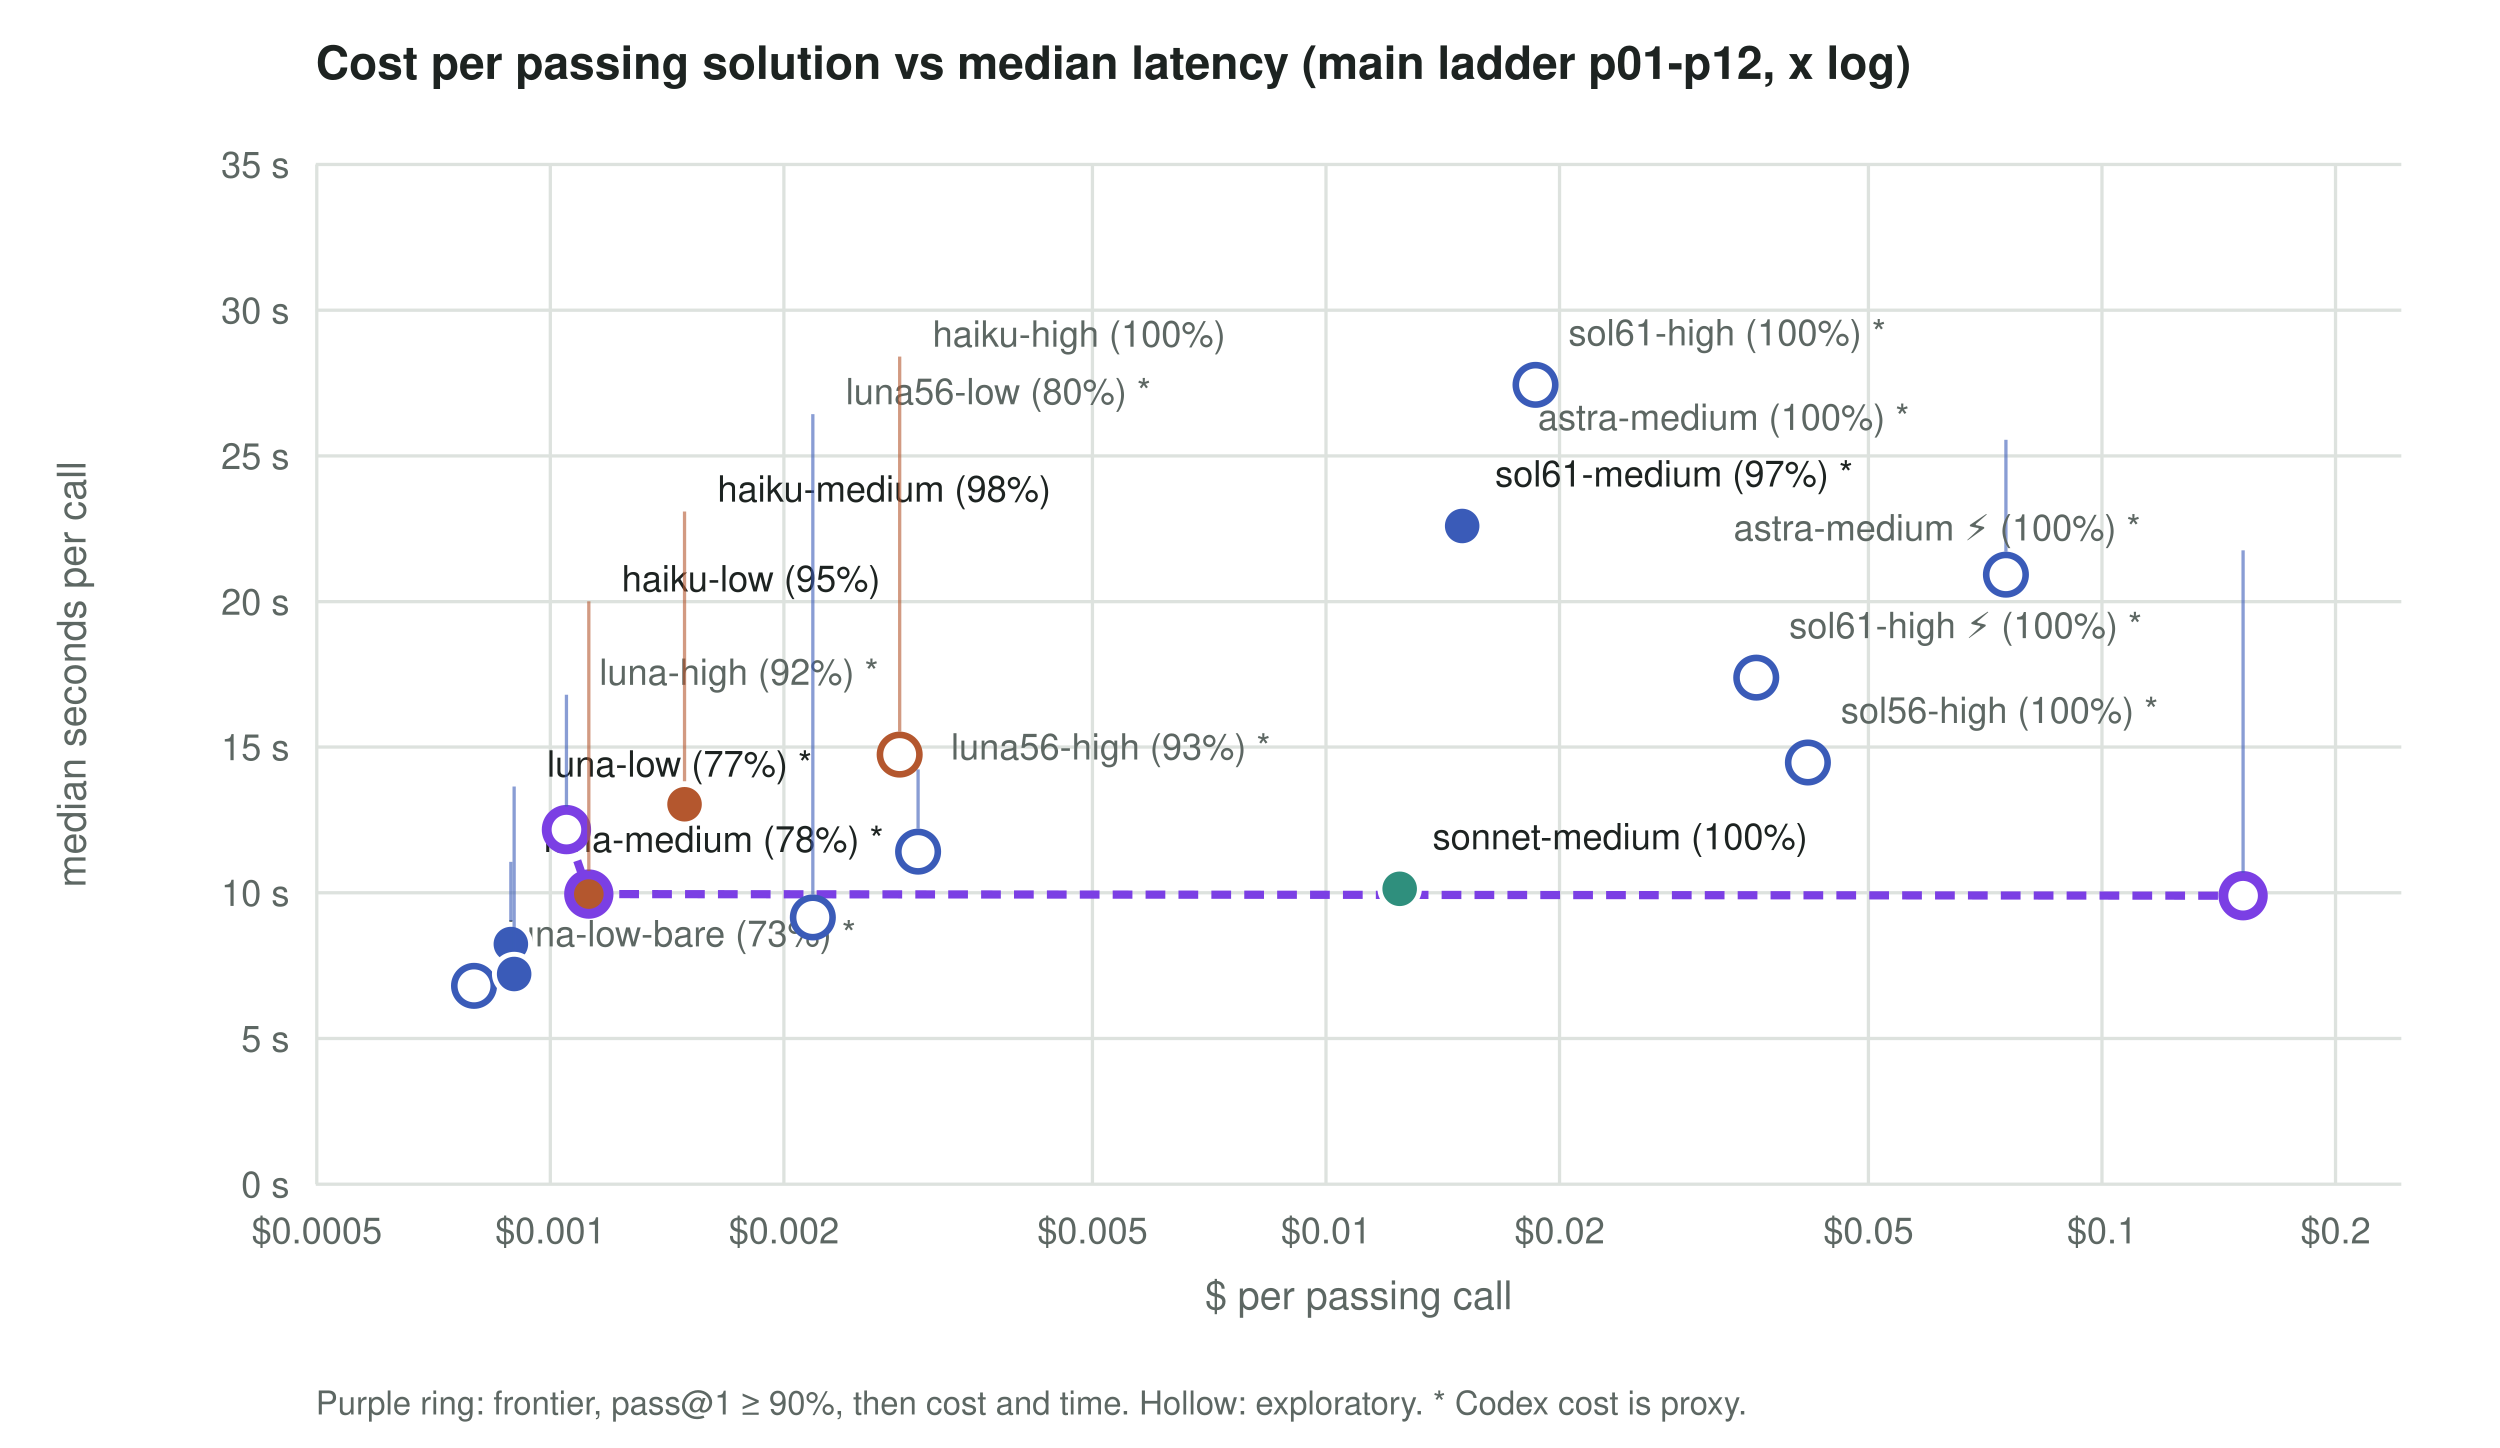
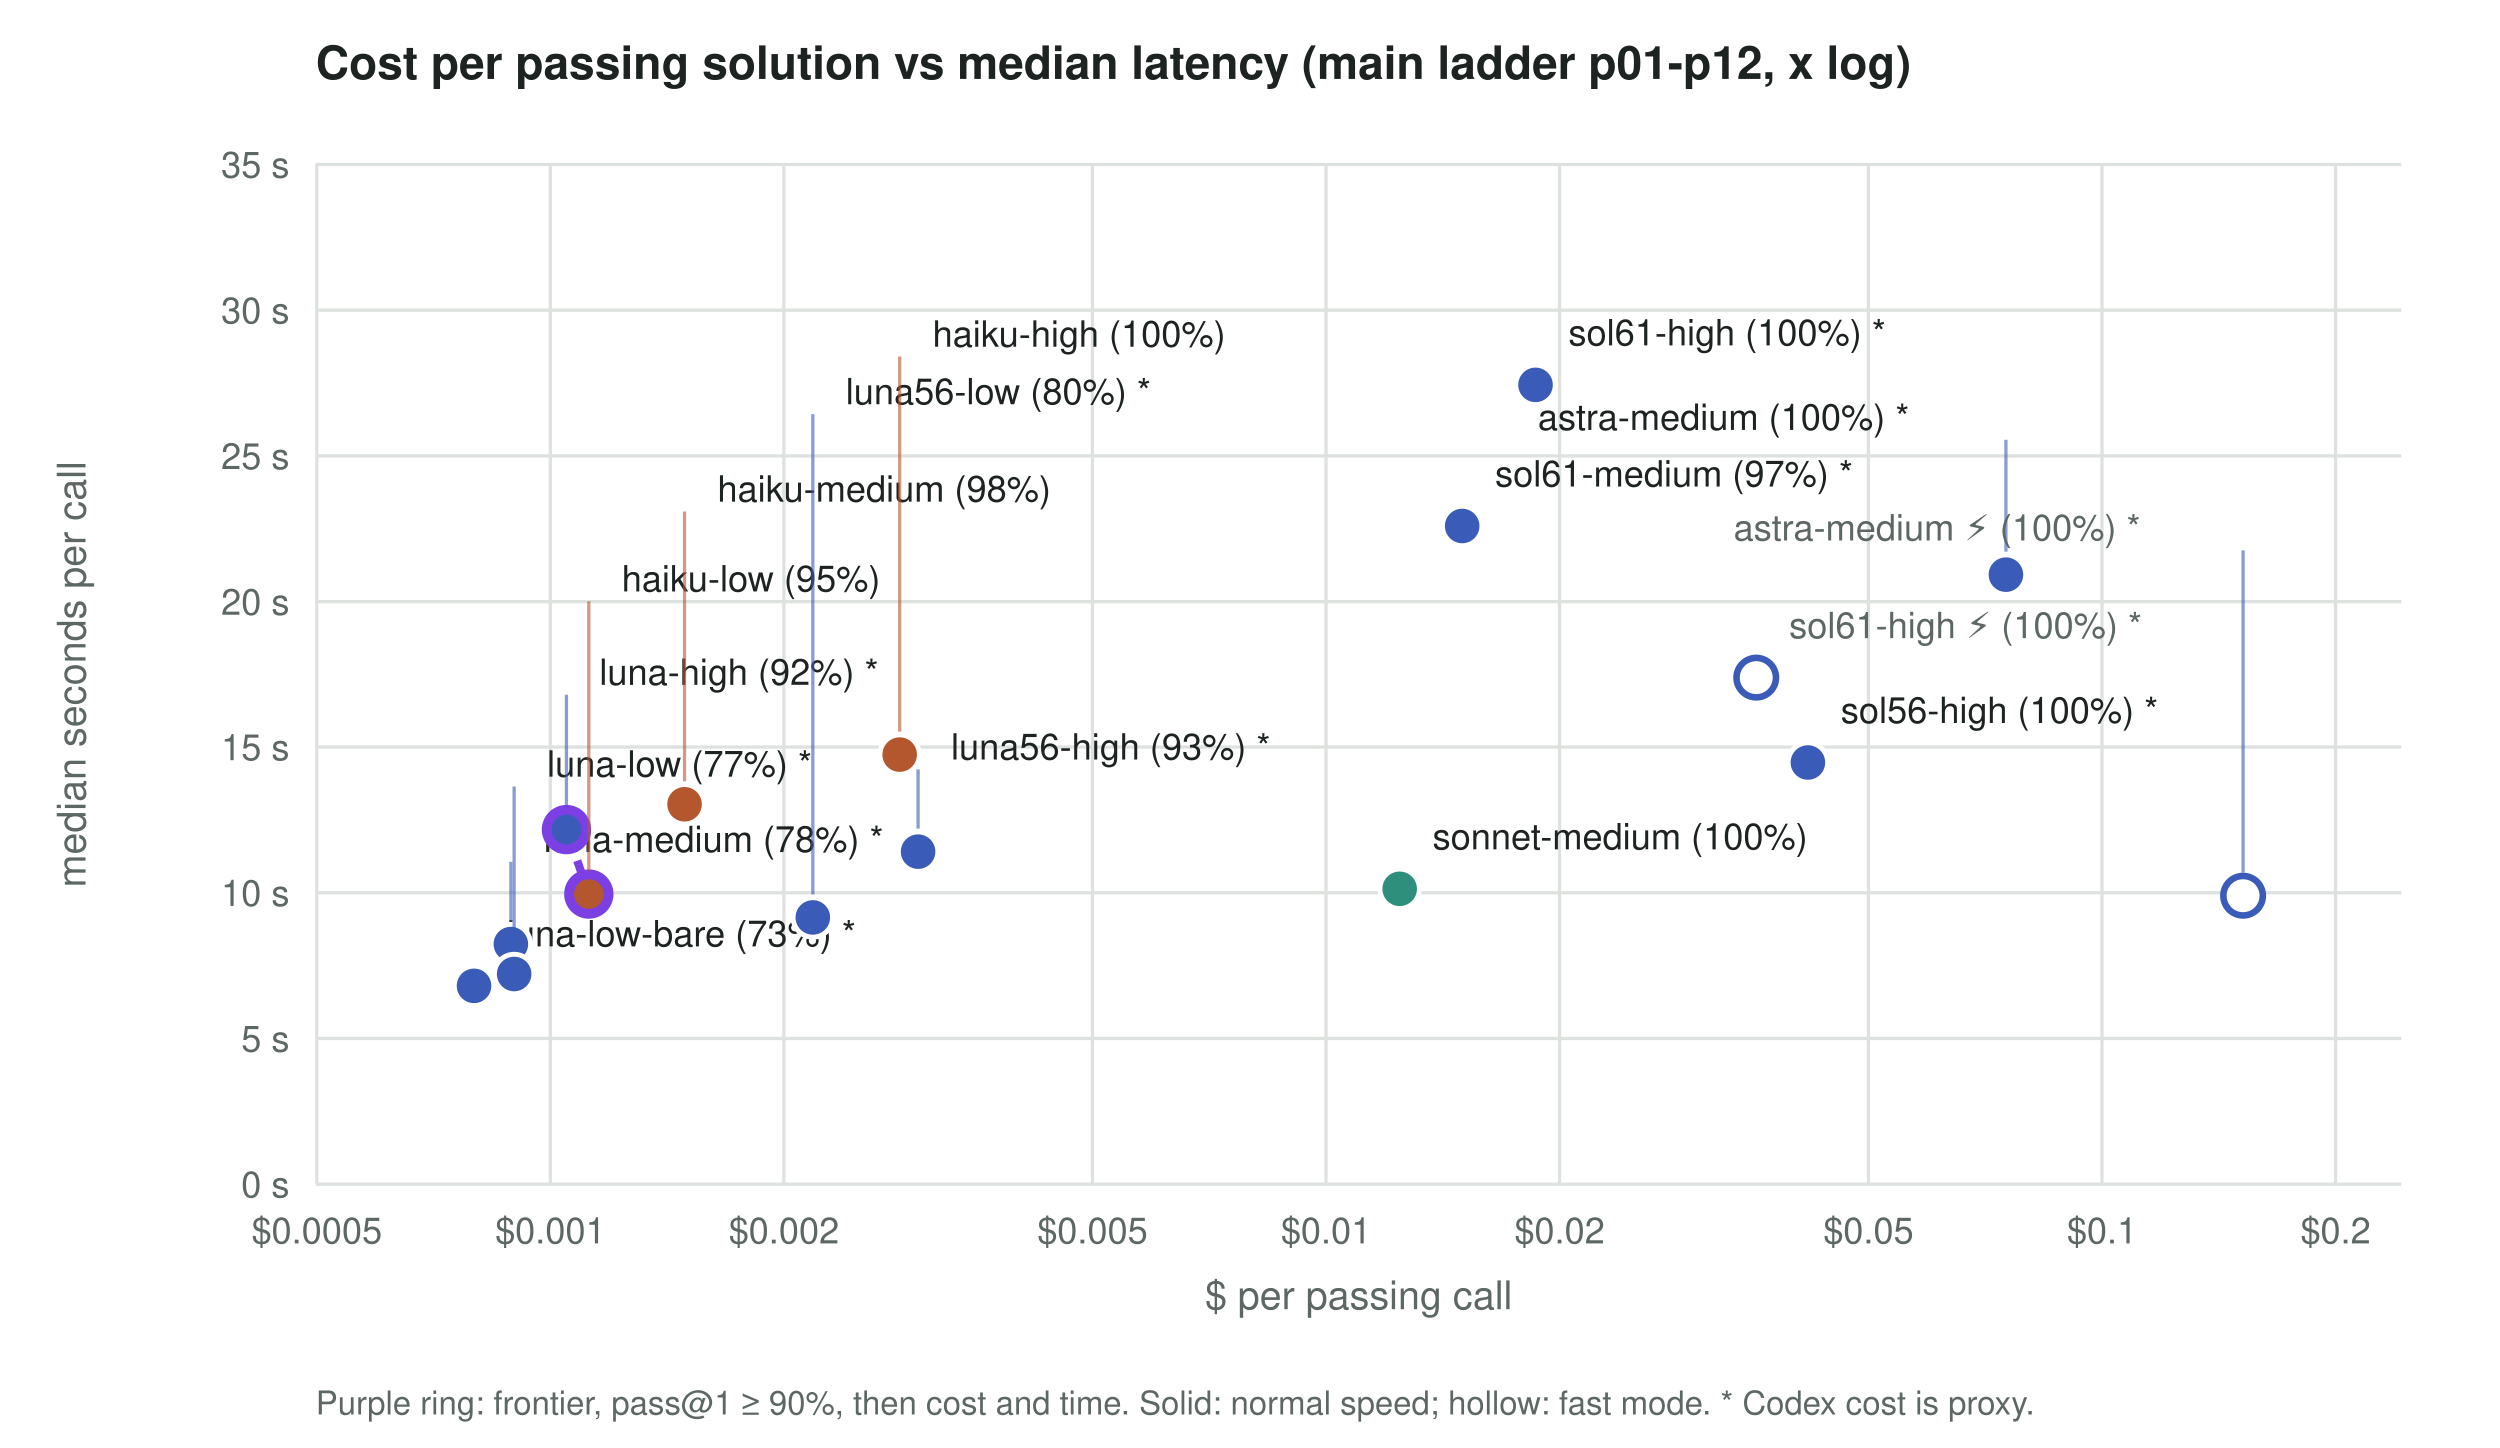
<svg xmlns="http://www.w3.org/2000/svg" viewBox="0 0 760 440" width="760" height="440" font-family="Hanken Grotesk, -apple-system, Segoe UI, Helvetica, Arial, sans-serif" font-size="12">
  <rect width="760" height="440" fill="var(--panel,#ffffff)" />
  <text x="96.0" y="24.0" font-size="14" text-anchor="start" style="fill:var(--fg,#1d2321)" font-weight="600">Cost per passing solution vs median latency (main ladder p01-p12, x log)</text>
  <line x1="96" x2="730" y1="360.0" y2="360.0" stroke="var(--line,#dde2de)" />
  <text x="88.0" y="364.0" font-size="11" text-anchor="end" style="fill:var(--muted,#5d6763)" font-weight="normal">0 s</text>
  <line x1="96" x2="730" y1="315.7" y2="315.7" stroke="var(--line,#dde2de)" />
  <text x="88.0" y="319.7" font-size="11" text-anchor="end" style="fill:var(--muted,#5d6763)" font-weight="normal">5 s</text>
  <line x1="96" x2="730" y1="271.4" y2="271.4" stroke="var(--line,#dde2de)" />
  <text x="88.0" y="275.4" font-size="11" text-anchor="end" style="fill:var(--muted,#5d6763)" font-weight="normal">10 s</text>
  <line x1="96" x2="730" y1="227.1" y2="227.1" stroke="var(--line,#dde2de)" />
  <text x="88.0" y="231.1" font-size="11" text-anchor="end" style="fill:var(--muted,#5d6763)" font-weight="normal">15 s</text>
  <line x1="96" x2="730" y1="182.9" y2="182.9" stroke="var(--line,#dde2de)" />
  <text x="88.0" y="186.9" font-size="11" text-anchor="end" style="fill:var(--muted,#5d6763)" font-weight="normal">20 s</text>
  <line x1="96" x2="730" y1="138.6" y2="138.6" stroke="var(--line,#dde2de)" />
  <text x="88.0" y="142.6" font-size="11" text-anchor="end" style="fill:var(--muted,#5d6763)" font-weight="normal">25 s</text>
  <line x1="96" x2="730" y1="94.3" y2="94.3" stroke="var(--line,#dde2de)" />
  <text x="88.0" y="98.3" font-size="11" text-anchor="end" style="fill:var(--muted,#5d6763)" font-weight="normal">30 s</text>
  <line x1="96" x2="730" y1="50.0" y2="50.0" stroke="var(--line,#dde2de)" />
  <text x="88.0" y="54.0" font-size="11" text-anchor="end" style="fill:var(--muted,#5d6763)" font-weight="normal">35 s</text>
  <line x1="96.3" x2="96.3" y1="50" y2="360" stroke="var(--line,#dde2de)" />
  <text x="96.3" y="378.0" font-size="11" text-anchor="middle" style="fill:var(--muted,#5d6763)" font-weight="normal">$0.0005</text>
  <line x1="167.3" x2="167.3" y1="50" y2="360" stroke="var(--line,#dde2de)" />
  <text x="167.3" y="378.0" font-size="11" text-anchor="middle" style="fill:var(--muted,#5d6763)" font-weight="normal">$0.001</text>
  <line x1="238.3" x2="238.3" y1="50" y2="360" stroke="var(--line,#dde2de)" />
  <text x="238.3" y="378.0" font-size="11" text-anchor="middle" style="fill:var(--muted,#5d6763)" font-weight="normal">$0.002</text>
  <line x1="332.1" x2="332.1" y1="50" y2="360" stroke="var(--line,#dde2de)" />
  <text x="332.1" y="378.0" font-size="11" text-anchor="middle" style="fill:var(--muted,#5d6763)" font-weight="normal">$0.005</text>
  <line x1="403.1" x2="403.1" y1="50" y2="360" stroke="var(--line,#dde2de)" />
  <text x="403.1" y="378.0" font-size="11" text-anchor="middle" style="fill:var(--muted,#5d6763)" font-weight="normal">$0.01</text>
  <line x1="474.1" x2="474.1" y1="50" y2="360" stroke="var(--line,#dde2de)" />
  <text x="474.1" y="378.0" font-size="11" text-anchor="middle" style="fill:var(--muted,#5d6763)" font-weight="normal">$0.02</text>
  <line x1="568.0" x2="568.0" y1="50" y2="360" stroke="var(--line,#dde2de)" />
  <text x="568.0" y="378.0" font-size="11" text-anchor="middle" style="fill:var(--muted,#5d6763)" font-weight="normal">$0.05</text>
  <line x1="639.0" x2="639.0" y1="50" y2="360" stroke="var(--line,#dde2de)" />
  <text x="639.0" y="378.0" font-size="11" text-anchor="middle" style="fill:var(--muted,#5d6763)" font-weight="normal">$0.1</text>
  <line x1="710.0" x2="710.0" y1="50" y2="360" stroke="var(--line,#dde2de)" />
  <text x="710.0" y="378.0" font-size="11" text-anchor="middle" style="fill:var(--muted,#5d6763)" font-weight="normal">$0.2</text>
  <text x="413.0" y="398.0" font-size="12" text-anchor="middle" style="fill:var(--muted,#5d6763)" font-weight="normal">$ per passing call</text>
  <text x="26.0" y="205.0" font-size="12" text-anchor="middle" style="fill:var(--muted,#5d6763)" font-weight="normal" transform="rotate(-90 26 205.0)">median seconds per call</text>
-   <polyline points="172.2,252.2 179.0,271.8 681.9,272.3" fill="none" stroke="var(--frontier,#7b3fe4)" stroke-width="2.5" stroke-dasharray="6 4" />
-   <circle cx="144.1" cy="299.7" r="6" fill="var(--panel,#ffffff)" stroke="var(--codex,#3a5bb8)" stroke-width="2" />
-   <text x="154.1" y="287.7" font-size="11" text-anchor="start" style="fill:var(--muted,#5d6763)" font-weight="normal">luna-low-bare (73%) *</text>
+   <polyline points="172.2,252.2 179.0,271.8" fill="none" stroke="var(--frontier,#7b3fe4)" stroke-width="2.5" stroke-dasharray="6 4" />
+   <circle cx="144.1" cy="299.7" r="6" fill="var(--codex,#3a5bb8)" stroke="var(--panel,#ffffff)" stroke-width="1.5" />
+   <text x="154.1" y="287.7" font-size="11" text-anchor="start" style="fill:var(--fg,#1d2321)" font-weight="normal">luna-low-bare (73%) *</text>
  <circle cx="155.3" cy="287.0" r="6" fill="var(--codex,#3a5bb8)" stroke="var(--panel,#ffffff)" stroke-width="1.5" />
  <line x1="155.3" x2="155.3" y1="280.0" y2="262.0" stroke="var(--codex,#3a5bb8)" stroke-width="1" opacity="0.6" />
  <text x="165.3" y="259.0" font-size="11" text-anchor="start" style="fill:var(--fg,#1d2321)" font-weight="normal">luna-medium (78%) *</text>
  <circle cx="156.3" cy="296.1" r="6" fill="var(--codex,#3a5bb8)" stroke="var(--panel,#ffffff)" stroke-width="1.5" />
  <line x1="156.3" x2="156.3" y1="289.1" y2="239.1" stroke="var(--codex,#3a5bb8)" stroke-width="1" opacity="0.6" />
  <text x="166.3" y="236.1" font-size="11" text-anchor="start" style="fill:var(--fg,#1d2321)" font-weight="normal">luna-low (77%) *</text>
-   <circle cx="172.2" cy="252.2" r="6" fill="var(--panel,#ffffff)" stroke="var(--frontier,#7b3fe4)" stroke-width="3" />
+   <circle cx="172.2" cy="252.2" r="6" fill="var(--codex,#3a5bb8)" stroke="var(--frontier,#7b3fe4)" stroke-width="3" />
  <line x1="172.2" x2="172.2" y1="245.2" y2="211.2" stroke="var(--codex,#3a5bb8)" stroke-width="1" opacity="0.6" />
-   <text x="182.2" y="208.2" font-size="11" text-anchor="start" style="fill:var(--muted,#5d6763)" font-weight="normal">luna-high (92%) *</text>
+   <text x="182.2" y="208.2" font-size="11" text-anchor="start" style="fill:var(--fg,#1d2321)" font-weight="normal">luna-high (92%) *</text>
  <circle cx="179.0" cy="271.8" r="6" fill="var(--claude,#b4572e)" stroke="var(--frontier,#7b3fe4)" stroke-width="3" />
  <line x1="179.0" x2="179.0" y1="264.8" y2="182.8" stroke="var(--claude,#b4572e)" stroke-width="1" opacity="0.6" />
  <text x="189.0" y="179.8" font-size="11" text-anchor="start" style="fill:var(--fg,#1d2321)" font-weight="normal">haiku-low (95%)</text>
  <circle cx="208.1" cy="244.5" r="6" fill="var(--claude,#b4572e)" stroke="var(--panel,#ffffff)" stroke-width="1.5" />
  <line x1="208.1" x2="208.1" y1="237.5" y2="155.5" stroke="var(--claude,#b4572e)" stroke-width="1" opacity="0.6" />
  <text x="218.1" y="152.5" font-size="11" text-anchor="start" style="fill:var(--fg,#1d2321)" font-weight="normal">haiku-medium (98%)</text>
-   <circle cx="247.1" cy="278.9" r="6" fill="var(--panel,#ffffff)" stroke="var(--codex,#3a5bb8)" stroke-width="2" />
+   <circle cx="247.1" cy="278.9" r="6" fill="var(--codex,#3a5bb8)" stroke="var(--panel,#ffffff)" stroke-width="1.5" />
  <line x1="247.1" x2="247.1" y1="271.9" y2="125.9" stroke="var(--codex,#3a5bb8)" stroke-width="1" opacity="0.6" />
-   <text x="257.1" y="122.9" font-size="11" text-anchor="start" style="fill:var(--muted,#5d6763)" font-weight="normal">luna56-low (80%) *</text>
-   <circle cx="273.5" cy="229.4" r="6" fill="var(--panel,#ffffff)" stroke="var(--claude,#b4572e)" stroke-width="2" />
+   <text x="257.1" y="122.9" font-size="11" text-anchor="start" style="fill:var(--fg,#1d2321)" font-weight="normal">luna56-low (80%) *</text>
+   <circle cx="273.5" cy="229.4" r="6" fill="var(--claude,#b4572e)" stroke="var(--panel,#ffffff)" stroke-width="1.5" />
  <line x1="273.5" x2="273.5" y1="222.4" y2="108.4" stroke="var(--claude,#b4572e)" stroke-width="1" opacity="0.6" />
-   <text x="283.5" y="105.4" font-size="11" text-anchor="start" style="fill:var(--muted,#5d6763)" font-weight="normal">haiku-high (100%)</text>
-   <circle cx="279.1" cy="258.9" r="6" fill="var(--panel,#ffffff)" stroke="var(--codex,#3a5bb8)" stroke-width="2" />
+   <text x="283.5" y="105.4" font-size="11" text-anchor="start" style="fill:var(--fg,#1d2321)" font-weight="normal">haiku-high (100%)</text>
+   <circle cx="279.1" cy="258.9" r="6" fill="var(--codex,#3a5bb8)" stroke="var(--panel,#ffffff)" stroke-width="1.5" />
  <line x1="279.1" x2="279.1" y1="251.9" y2="233.9" stroke="var(--codex,#3a5bb8)" stroke-width="1" opacity="0.6" />
-   <text x="289.1" y="230.9" font-size="11" text-anchor="start" style="fill:var(--muted,#5d6763)" font-weight="normal">luna56-high (93%) *</text>
+   <text x="289.1" y="230.9" font-size="11" text-anchor="start" style="fill:var(--fg,#1d2321)" font-weight="normal">luna56-high (93%) *</text>
  <circle cx="425.5" cy="270.2" r="6" fill="var(--sonnet,#2f8f7d)" stroke="var(--panel,#ffffff)" stroke-width="1.5" />
  <text x="435.5" y="258.2" font-size="11" text-anchor="start" style="fill:var(--fg,#1d2321)" font-weight="normal">sonnet-medium (100%)</text>
  <circle cx="444.5" cy="159.9" r="6" fill="var(--codex,#3a5bb8)" stroke="var(--panel,#ffffff)" stroke-width="1.5" />
  <text x="454.5" y="147.9" font-size="11" text-anchor="start" style="fill:var(--fg,#1d2321)" font-weight="normal">sol61-medium (97%) *</text>
-   <circle cx="466.8" cy="117.0" r="6" fill="var(--panel,#ffffff)" stroke="var(--codex,#3a5bb8)" stroke-width="2" />
-   <text x="476.8" y="105.0" font-size="11" text-anchor="start" style="fill:var(--muted,#5d6763)" font-weight="normal">sol61-high (100%) *</text>
+   <circle cx="466.8" cy="117.0" r="6" fill="var(--codex,#3a5bb8)" stroke="var(--panel,#ffffff)" stroke-width="1.5" />
+   <text x="476.8" y="105.0" font-size="11" text-anchor="start" style="fill:var(--fg,#1d2321)" font-weight="normal">sol61-high (100%) *</text>
  <circle cx="533.9" cy="206.0" r="6" fill="var(--panel,#ffffff)" stroke="var(--codex,#3a5bb8)" stroke-width="2" />
  <text x="543.9" y="194.0" font-size="11" text-anchor="start" style="fill:var(--muted,#5d6763)" font-weight="normal">sol61-high ⚡ (100%) *</text>
-   <circle cx="549.6" cy="231.8" r="6" fill="var(--panel,#ffffff)" stroke="var(--codex,#3a5bb8)" stroke-width="2" />
-   <text x="559.6" y="219.8" font-size="11" text-anchor="start" style="fill:var(--muted,#5d6763)" font-weight="normal">sol56-high (100%) *</text>
-   <circle cx="609.8" cy="174.7" r="6" fill="var(--panel,#ffffff)" stroke="var(--codex,#3a5bb8)" stroke-width="2" />
+   <circle cx="549.6" cy="231.8" r="6" fill="var(--codex,#3a5bb8)" stroke="var(--panel,#ffffff)" stroke-width="1.5" />
+   <text x="559.6" y="219.8" font-size="11" text-anchor="start" style="fill:var(--fg,#1d2321)" font-weight="normal">sol56-high (100%) *</text>
+   <circle cx="609.8" cy="174.7" r="6" fill="var(--codex,#3a5bb8)" stroke="var(--panel,#ffffff)" stroke-width="1.5" />
  <line x1="609.8" x2="609.8" y1="167.7" y2="133.7" stroke="var(--codex,#3a5bb8)" stroke-width="1" opacity="0.6" />
-   <text x="467.5" y="130.7" font-size="11" text-anchor="start" style="fill:var(--muted,#5d6763)" font-weight="normal">astra-medium (100%) *</text>
-   <circle cx="681.9" cy="272.3" r="6" fill="var(--panel,#ffffff)" stroke="var(--frontier,#7b3fe4)" stroke-width="3" />
+   <text x="467.5" y="130.7" font-size="11" text-anchor="start" style="fill:var(--fg,#1d2321)" font-weight="normal">astra-medium (100%) *</text>
+   <circle cx="681.9" cy="272.3" r="6" fill="var(--panel,#ffffff)" stroke="var(--codex,#3a5bb8)" stroke-width="2" />
  <line x1="681.9" x2="681.9" y1="265.3" y2="167.3" stroke="var(--codex,#3a5bb8)" stroke-width="1" opacity="0.6" />
  <text x="527.0" y="164.3" font-size="11" text-anchor="start" style="fill:var(--muted,#5d6763)" font-weight="normal">astra-medium ⚡ (100%) *</text>
-   <text x="96.0" y="430.0" font-size="10" text-anchor="start" style="fill:var(--muted,#5d6763)" font-weight="normal">Purple ring: frontier, pass@1 ≥ 90%, then cost and time. Hollow: exploratory. * Codex cost is proxy.</text>
+   <text x="96.0" y="430.0" font-size="10" text-anchor="start" style="fill:var(--muted,#5d6763)" font-weight="normal">Purple ring: frontier, pass@1 ≥ 90%, then cost and time. Solid: normal speed; hollow: fast mode. * Codex cost is proxy.</text>
</svg>
